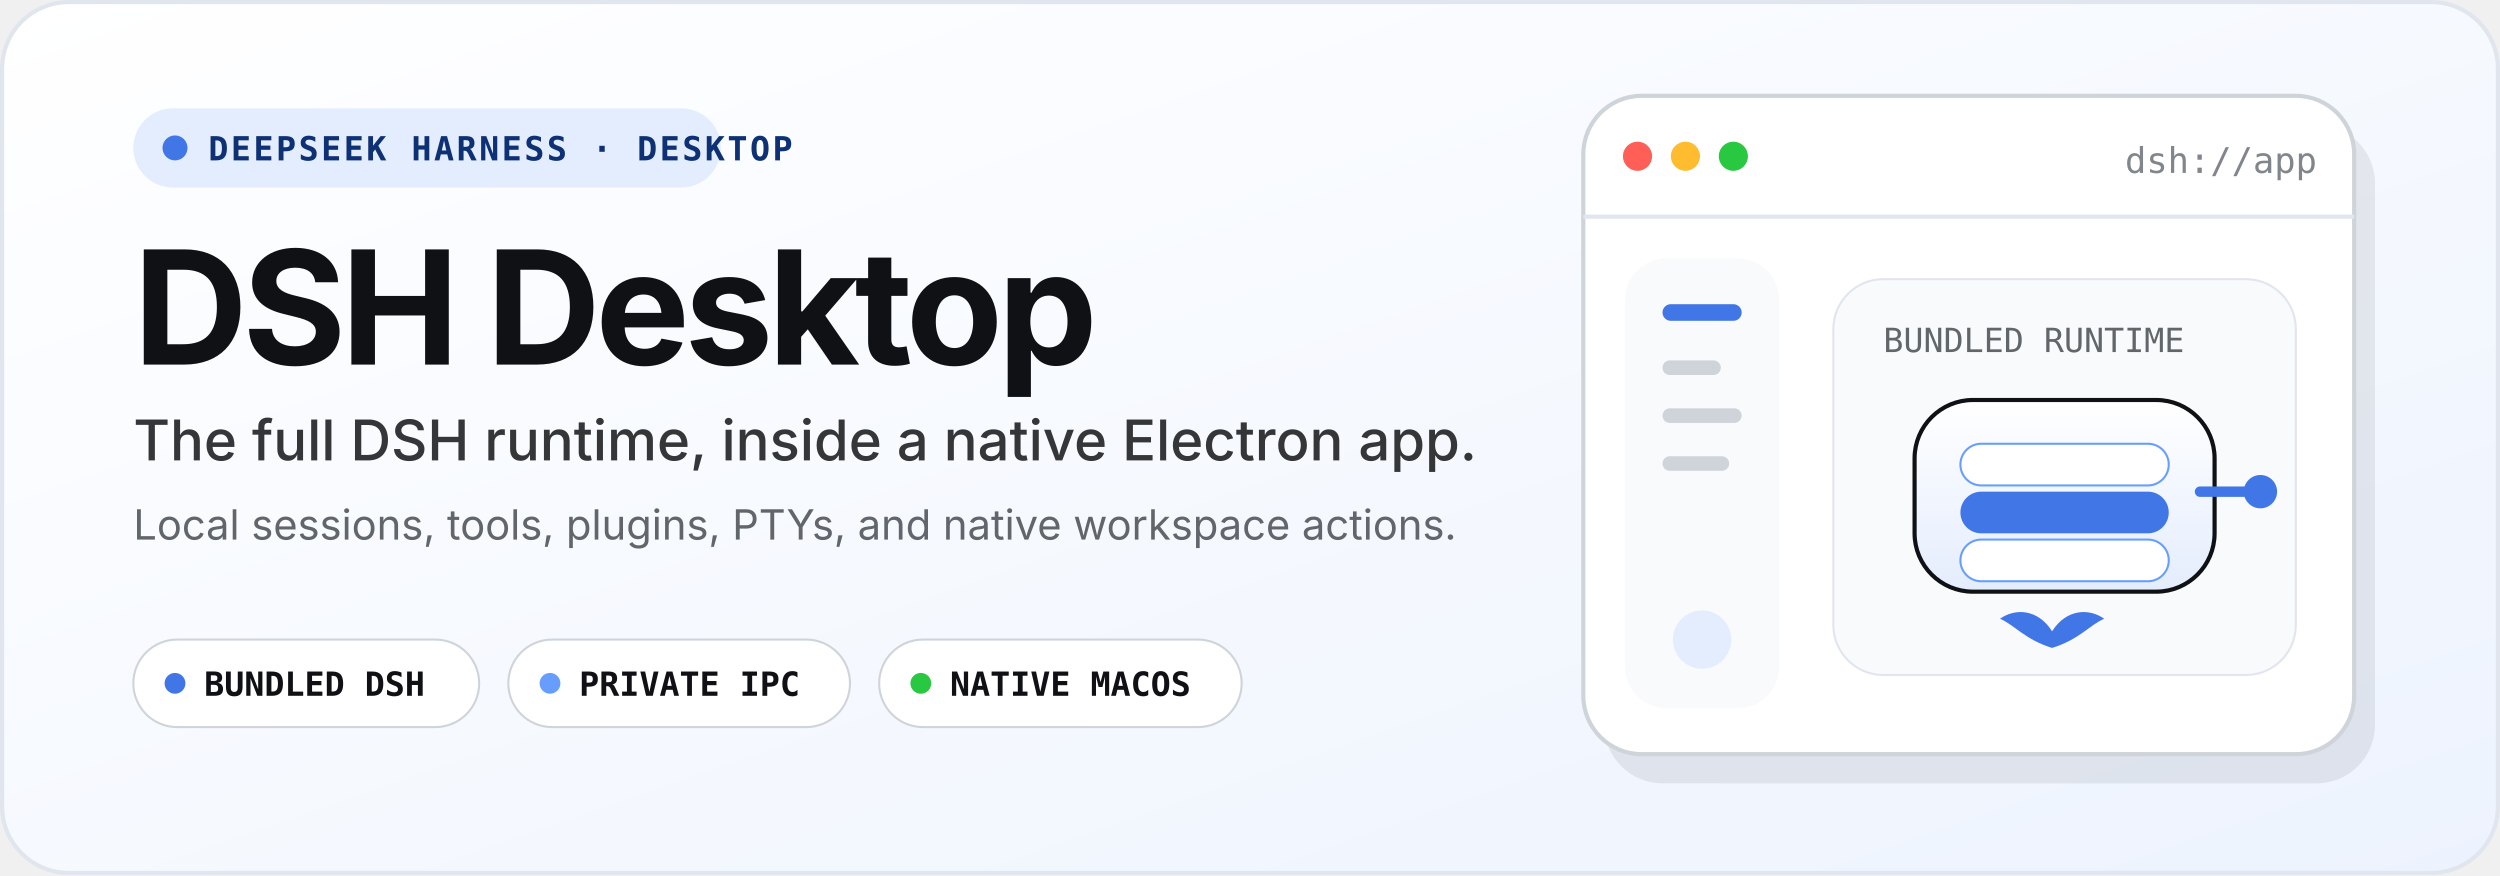
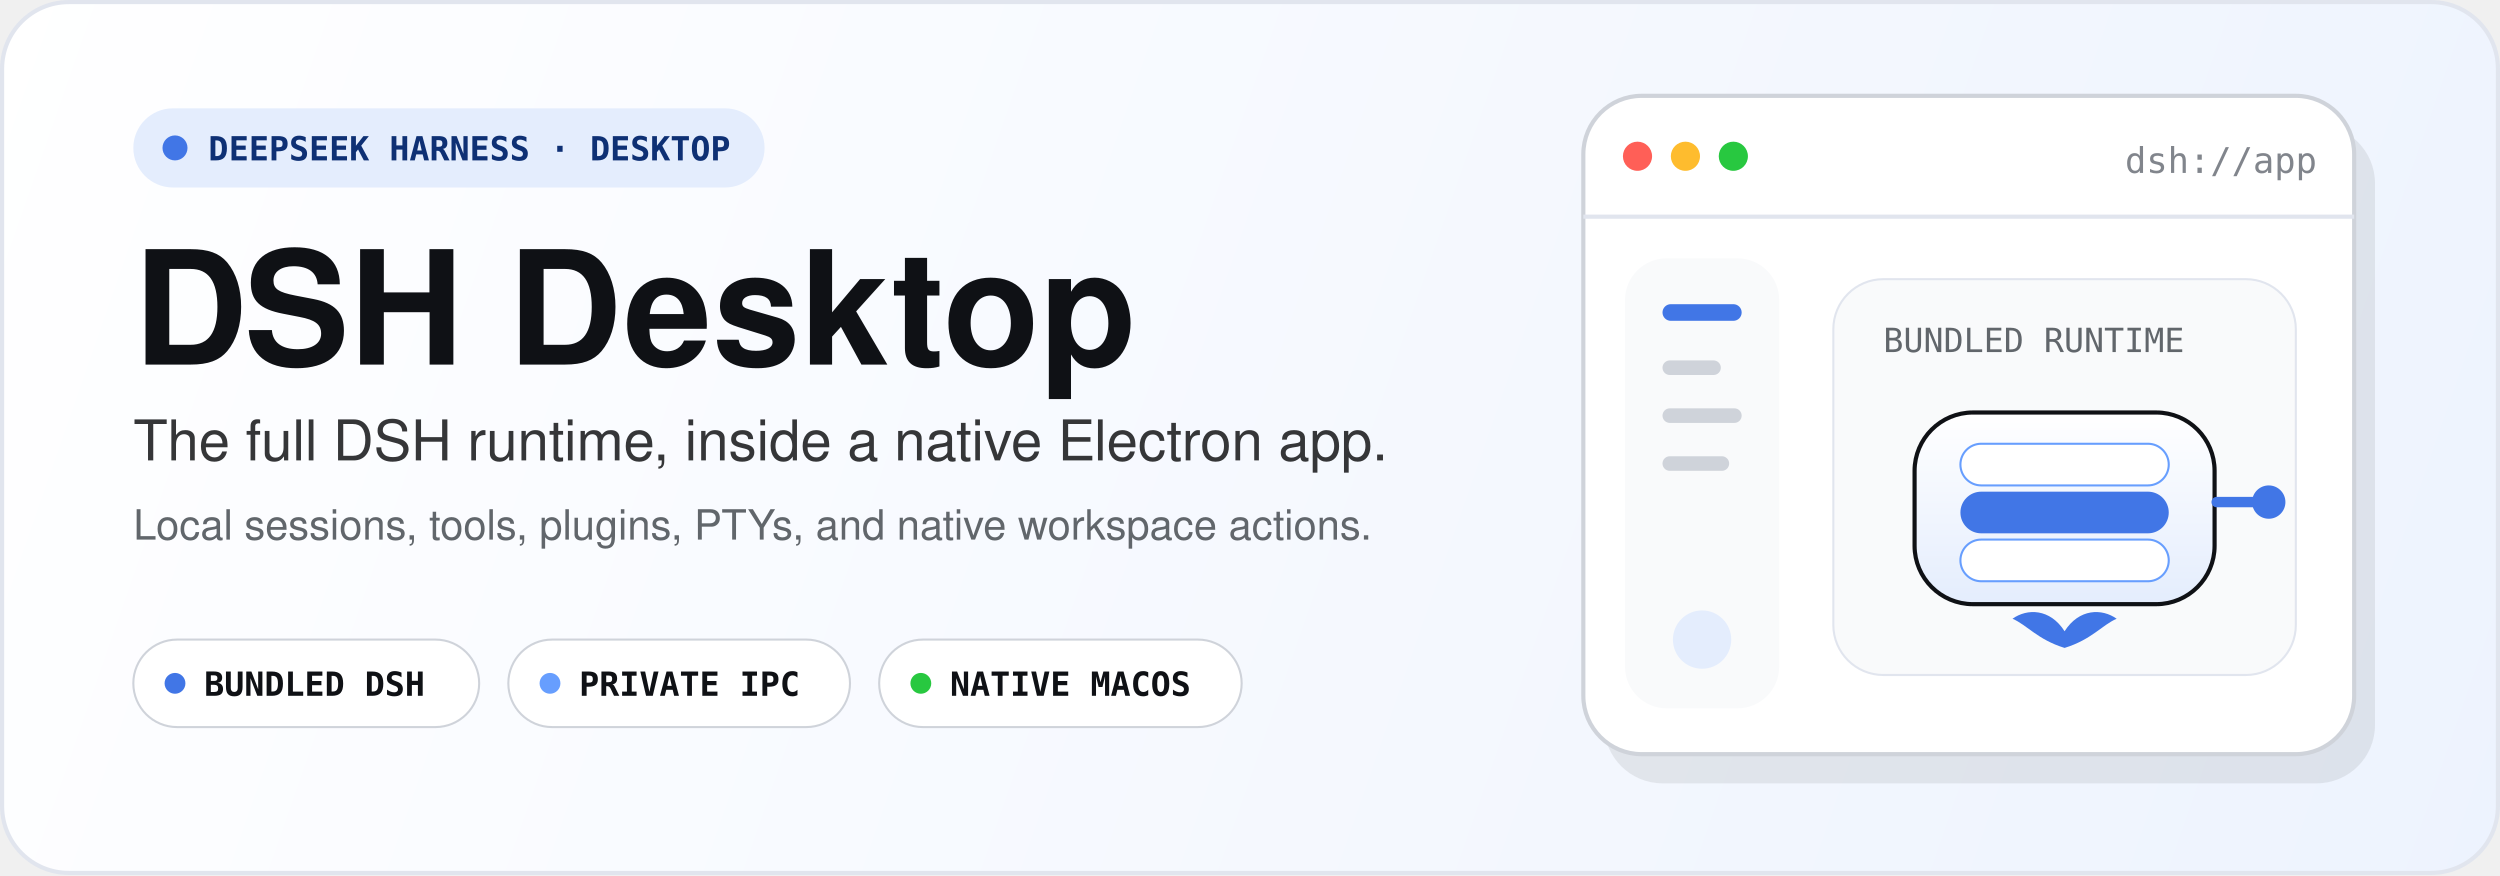
- <svg xmlns="http://www.w3.org/2000/svg" width="1200" height="420" viewBox="0 0 1200 420" role="img" aria-labelledby="title desc">
+ <svg xmlns="http://www.w3.org/2000/svg" width="100%" height="100%" viewBox="0 0 1200 420" version="1.1" xml:space="preserve" style="fill-rule:evenodd;clip-rule:evenodd;">
+   <path d="M1199,33L1199,387C1199,404.661 1184.661,419 1167,419L33,419C15.339,419 1,404.661 1,387L1,33C1,15.339 15.339,1 33,1L1167,1C1184.661,1 1199,15.339 1199,33Z" style="fill:url(#_Linear1);stroke:rgb(225,229,238);stroke-width:2px;" />
+   <g id="title-block" transform="matrix(1,0,0,1,64,52)">
+     <g transform="matrix(1.074468,0,0,1,0,0)">
+       <path d="M282,19C282,29.486 274.076,38 264.317,38L17.683,38C7.924,38 0,29.486 0,19C0,8.514 7.924,0 17.683,0L264.317,0C274.076,0 282,8.514 282,19Z" style="fill:rgb(228,237,253);" />
+     </g>
+     <circle cx="20" cy="19" r="6" style="fill:rgb(65,118,230);" />
+     <g transform="matrix(1,0,0,1,36,25)">
+       <text x="0px" y="0px" style="font-family:'Menlo-Bold', 'Menlo', monospace;font-weight:700;font-size:16px;fill:rgb(14,48,116);">D<tspan x="9.825px 19.65px 29.474px 39.299px 49.124px 58.949px 68.774px 78.599px 88.423px 98.248px 108.073px 117.898px 127.723px 137.547px 147.372px 157.197px 167.022px 176.847px 186.671px 196.496px 206.321px 216.146px 225.971px 235.796px 245.62px " y="0px 0px 0px 0px 0px 0px 0px 0px 0px 0px 0px 0px 0px 0px 0px 0px 0px 0px 0px 0px 0px 0px 0px 0px 0px ">EEPSEEK HARNESS · DESKTOP</tspan>
+       </text>
+     </g>
+     <g transform="matrix(1,0,0,1,0,123)">
+       <text x="0px" y="0px" style="font-family:'Helvetica-Bold', 'Helvetica';font-weight:700;font-size:76px;fill:rgb(15,17,21);">D<tspan x="52.985px 101.776px 154.761px 173.976px 226.961px 267.329px 307.696px 348.064px 371.472px 415.996px " y="0px 0px 0px 0px 0px 0px 0px 0px 0px 0px ">SH Desktop</tspan>
+       </text>
+     </g>
+     <g transform="matrix(1,0,0,1,0,169)">
+       <text x="0px" y="0px" style="font-family:'Helvetica';font-size:27px;fill:rgb(53,54,56);">The full DSH runtime, inside a native Electron app.</text>
+     </g>
+     <g transform="matrix(1,0,0,1,0,207)">
+       <text x="0px" y="0px" style="font-family:'Helvetica';font-size:20px;fill:rgb(97,102,107);">Local sessions, tools, plugins, PTYs, and native workspace actions.</text>
+     </g>
+     <g transform="matrix(1,0,0,1,0,255)">
+       <path d="M166,21C166,32.59 156.59,42 145,42L21,42C9.41,42 0,32.59 0,21C0,9.41 9.41,0 21,0L145,0C156.59,0 166,9.41 166,21Z" style="fill:white;stroke:rgb(207,211,218);stroke-width:1px;" />
+       <circle cx="20" cy="21" r="5" style="fill:rgb(65,118,230);" />
+       <g transform="matrix(1,0,0,1,34,27)">
+         <text x="0px" y="0px" style="font-family:'Menlo-Bold', 'Menlo', monospace;font-weight:700;font-size:16px;fill:rgb(15,17,21);">BUNDLED DSH</text>
+       </g>
+       <path d="M344,21C344,32.59 334.59,42 323,42L201,42C189.41,42 180,32.59 180,21C180,9.41 189.41,0 201,0L323,0C334.59,0 344,9.41 344,21Z" style="fill:white;stroke:rgb(207,211,218);stroke-width:1px;" />
+       <circle cx="200" cy="21" r="5" style="fill:rgb(103,158,254);" />
+       <g transform="matrix(1,0,0,1,214,27)">
+         <text x="0px" y="0px" style="font-family:'Menlo-Bold', 'Menlo', monospace;font-weight:700;font-size:16px;fill:rgb(15,17,21);">PRIVATE IPC</text>
+       </g>
+       <path d="M532,21C532,32.59 522.59,42 511,42L379,42C367.41,42 358,32.59 358,21C358,9.41 367.41,0 379,0L511,0C522.59,0 532,9.41 532,21Z" style="fill:white;stroke:rgb(207,211,218);stroke-width:1px;" />
+       <circle cx="378" cy="21" r="5" style="fill:rgb(40,200,64);" />
+       <g transform="matrix(1,0,0,1,392,27)">
+         <text x="0px" y="0px" style="font-family:'Menlo-Bold', 'Menlo', monospace;font-weight:700;font-size:16px;fill:rgb(15,17,21);">NATIVE MACOS</text>
+       </g>
+     </g>
+   </g>
+   <g id="desktop-window" transform="matrix(1,0,0,1,760,46)">
+     <path d="M380,42L380,302C380,317.454 367.454,330 352,330L38,330C22.546,330 10,317.454 10,302L10,42C10,26.546 22.546,14 38,14L352,14C367.454,14 380,26.546 380,42Z" style="fill:rgb(15,17,21);fill-opacity:0.08;" />
+     <path d="M370,28L370,288C370,303.454 357.454,316 342,316L28,316C12.546,316 0,303.454 0,288L0,28C0,12.546 12.546,0 28,0L342,0C357.454,0 370,12.546 370,28Z" style="fill:white;stroke:rgb(207,211,218);stroke-width:2px;" />
+     <path d="M0,58L370,58" style="fill:none;fill-rule:nonzero;stroke:rgb(225,229,238);stroke-width:2px;" />
+     <circle cx="26" cy="29" r="7" style="fill:rgb(255,95,87);" />
+     <circle cx="49" cy="29" r="7" style="fill:rgb(254,188,46);" />
+     <circle cx="72" cy="29" r="7" style="fill:rgb(40,200,64);" />
+     <g transform="matrix(1,0,0,1,260,37)">
+       <text x="0px" y="0px" style="font-family:'Menlo-Regular', 'Menlo', monospace;font-size:17px;fill:rgb(129,133,140);">dsh://app</text>
+     </g>
+     <path d="M94,98L94,274C94,285.038 85.038,294 74,294L40,294C28.962,294 20,285.038 20,274L20,98C20,86.962 28.962,78 40,78L74,78C85.038,78 94,86.962 94,98Z" style="fill:rgb(249,250,251);" />
+     <path d="M76,104C76,106.208 74.208,108 72,108L42,108C39.792,108 38,106.208 38,104C38,101.792 39.792,100 42,100L72,100C74.208,100 76,101.792 76,104Z" style="fill:rgb(65,118,230);" />
+     <path d="M66,130.5C66,132.432 64.432,134 62.5,134L41.5,134C39.568,134 38,132.432 38,130.5C38,128.568 39.568,127 41.5,127L62.5,127C64.432,127 66,128.568 66,130.5Z" style="fill:rgb(207,211,218);" />
+     <path d="M76,153.5C76,155.432 74.432,157 72.5,157L41.5,157C39.568,157 38,155.432 38,153.5C38,151.568 39.568,150 41.5,150L72.5,150C74.432,150 76,151.568 76,153.5Z" style="fill:rgb(207,211,218);" />
+     <path d="M70,176.5C70,178.432 68.432,180 66.5,180L41.5,180C39.568,180 38,178.432 38,176.5C38,174.568 39.568,173 41.5,173L66.5,173C68.432,173 70,174.568 70,176.5Z" style="fill:rgb(207,211,218);" />
+     <circle cx="57" cy="261" r="14" style="fill:rgb(228,237,253);" />
+     <g transform="matrix(1,0,0,1,120,88)">
+       <path d="M222,24L222,166C222,179.246 211.246,190 198,190L24,190C10.754,190 0,179.246 0,166L0,24C0,10.754 10.754,0 24,0L198,0C211.246,0 222,10.754 222,24Z" style="fill:rgb(249,250,251);stroke:rgb(225,229,238);stroke-width:1px;" />
+       <g transform="matrix(1,0,0,1,24,35)">
+         <text x="0px" y="0px" style="font-family:'Menlo-Regular', 'Menlo', monospace;font-size:16px;fill:rgb(97,102,107);">BUNDLED RUNTIME</text>
+       </g>
+       <g transform="matrix(1,0,0,1,0,6)">
+         <path d="M183,86L183,122C183,137.454 170.454,150 155,150L67,150C51.546,150 39,137.454 39,122L39,86C39,70.546 51.546,58 67,58L155,58C170.454,58 183,70.546 183,86Z" style="fill:url(#_Linear2);stroke:rgb(15,17,21);stroke-width:2px;" />
+       </g>
+       <path d="M161,89C161,94.519 156.519,99 151,99L71,99C65.481,99 61,94.519 61,89C61,83.481 65.481,79 71,79L151,79C156.519,79 161,83.481 161,89Z" style="fill:white;stroke:rgb(103,158,254);stroke-width:1px;" />
+       <path d="M161,112C161,117.519 156.519,122 151,122L71,122C65.481,122 61,117.519 61,112C61,106.481 65.481,102 71,102L151,102C156.519,102 161,106.481 161,112Z" style="fill:rgb(65,118,230);" />
+       <path d="M161,135C161,140.519 156.519,145 151,145L71,145C65.481,145 61,140.519 61,135C61,129.481 65.481,125 71,125L151,125C156.519,125 161,129.481 161,135Z" style="fill:white;stroke:rgb(103,158,254);stroke-width:1px;" />
+       <g transform="matrix(1,0,0,1,8,5)">
+         <path d="M176,102L204,102" style="fill:none;fill-rule:nonzero;stroke:rgb(65,118,230);stroke-width:5px;stroke-linecap:round;" />
+       </g>
+       <g transform="matrix(1,0,0,1,4,5)">
+         <circle cx="205" cy="102" r="8" style="fill:rgb(65,118,230);" />
+       </g>
+       <g transform="matrix(1,0,0,1,6,0)">
+         <path d="M105,169C98,158 87,158 80,163C87,166 92,173 105,177C118,173 123,166 130,163C123,158 112,158 105,169Z" style="fill:rgb(65,118,230);fill-rule:nonzero;" />
+       </g>
+     </g>
+   </g>
  <defs>
-     <linearGradient id="hero-bg" x1="0" y1="0" x2="1" y2="1">
-       <stop offset="0" stop-color="#FFFFFF" />
-       <stop offset="1" stop-color="#EDF3FE" />
+     <linearGradient id="_Linear1" x1="0" y1="0" x2="1" y2="0" gradientUnits="userSpaceOnUse" gradientTransform="matrix(1198,418,-418,1198,1,1)">
+       <stop offset="0" style="stop-color:white;stop-opacity:1" />
+       <stop offset="1" style="stop-color:rgb(237,243,254);stop-opacity:1" />
    </linearGradient>
-     <linearGradient id="runtime-fill" x1="0" y1="0" x2="0" y2="1">
-       <stop offset="0" stop-color="#FFFFFF" />
-       <stop offset="1" stop-color="#E4EDFD" />
+     <linearGradient id="_Linear2" x1="0" y1="0" x2="1" y2="0" gradientUnits="userSpaceOnUse" gradientTransform="matrix(0,92,-92,0,39,58)">
+       <stop offset="0" style="stop-color:white;stop-opacity:1" />
+       <stop offset="1" style="stop-color:rgb(228,237,253);stop-opacity:1" />
    </linearGradient>
  </defs>
-   <rect x="1" y="1" width="1198" height="418" rx="32" fill="url(#hero-bg)" stroke="#E1E5EE" stroke-width="2" />
-   <g id="title-block" transform="translate(64 52)">
-     <rect width="282" height="38" rx="19" fill="#E4EDFD" />
-     <circle cx="20" cy="19" r="6" fill="#4176E6" />
-     <text x="36" y="25" fill="#0E3074" font-family="ui-monospace, SFMono-Regular, Menlo, monospace" font-size="16" font-weight="700" letter-spacing="1.2">DEEPSEEK HARNESS · DESKTOP</text>
-     <text x="0" y="123" fill="#0F1115" font-family="-apple-system, BlinkMacSystemFont, 'Segoe UI', sans-serif" font-size="76" font-weight="700" letter-spacing="-2.5">DSH Desktop</text>
-     <text x="0" y="169" fill="#353638" font-family="-apple-system, BlinkMacSystemFont, 'Segoe UI', sans-serif" font-size="27" font-weight="500">The full DSH runtime, inside a native Electron app.</text>
-     <text x="0" y="207" fill="#61666B" font-family="-apple-system, BlinkMacSystemFont, 'Segoe UI', sans-serif" font-size="20">Local sessions, tools, plugins, PTYs, and native workspace actions.</text>
-     <g transform="translate(0 255)" font-family="ui-monospace, SFMono-Regular, Menlo, monospace" font-size="16" font-weight="650">
-       <rect width="166" height="42" rx="21" fill="#FFFFFF" stroke="#CFD3DA" />
-       <circle cx="20" cy="21" r="5" fill="#4176E6" />
-       <text x="34" y="27" fill="#0F1115">BUNDLED DSH</text>
-       <rect x="180" width="164" height="42" rx="21" fill="#FFFFFF" stroke="#CFD3DA" />
-       <circle cx="200" cy="21" r="5" fill="#679EFE" />
-       <text x="214" y="27" fill="#0F1115">PRIVATE IPC</text>
-       <rect x="358" width="174" height="42" rx="21" fill="#FFFFFF" stroke="#CFD3DA" />
-       <circle cx="378" cy="21" r="5" fill="#28C840" />
-       <text x="392" y="27" fill="#0F1115">NATIVE MACOS</text>
-     </g>
-   </g>
-   <g id="desktop-window" transform="translate(760 46)">
-     <rect x="10" y="14" width="370" height="316" rx="28" fill="#0F1115" opacity="0.08" />
-     <rect width="370" height="316" rx="28" fill="#FFFFFF" stroke="#CFD3DA" stroke-width="2" />
-     <path d="M0 58H370" stroke="#E1E5EE" stroke-width="2" />
-     <circle cx="26" cy="29" r="7" fill="#FF5F57" />
-     <circle cx="49" cy="29" r="7" fill="#FEBC2E" />
-     <circle cx="72" cy="29" r="7" fill="#28C840" />
-     <text x="260" y="37" fill="#81858C" font-family="ui-monospace, SFMono-Regular, Menlo, monospace" font-size="17">dsh://app</text>
-     <rect x="20" y="78" width="74" height="216" rx="20" fill="#F9FAFB" />
-     <rect x="38" y="100" width="38" height="8" rx="4" fill="#4176E6" />
-     <rect x="38" y="127" width="28" height="7" rx="3.5" fill="#CFD3DA" />
-     <rect x="38" y="150" width="38" height="7" rx="3.5" fill="#CFD3DA" />
-     <rect x="38" y="173" width="32" height="7" rx="3.5" fill="#CFD3DA" />
-     <circle cx="57" cy="261" r="14" fill="#E4EDFD" />
-     <g transform="translate(120 88)">
-       <rect width="222" height="190" rx="24" fill="#F9FAFB" stroke="#E1E5EE" />
-       <text x="24" y="35" fill="#61666B" font-family="ui-monospace, SFMono-Regular, Menlo, monospace" font-size="16">BUNDLED RUNTIME</text>
-       <rect x="39" y="58" width="144" height="92" rx="28" fill="url(#runtime-fill)" stroke="#0F1115" stroke-width="2" />
-       <rect x="61" y="79" width="100" height="20" rx="10" fill="#FFFFFF" stroke="#679EFE" />
-       <rect x="61" y="102" width="100" height="20" rx="10" fill="#4176E6" />
-       <rect x="61" y="125" width="100" height="20" rx="10" fill="#FFFFFF" stroke="#679EFE" />
-       <path d="M176 102H204" stroke="#4176E6" stroke-width="5" stroke-linecap="round" />
-       <circle cx="205" cy="102" r="8" fill="#4176E6" />
-       <path d="M105 169C98 158 87 158 80 163C87 166 92 173 105 177C118 173 123 166 130 163C123 158 112 158 105 169Z" fill="#4176E6" />
-     </g>
-   </g>
</svg>
